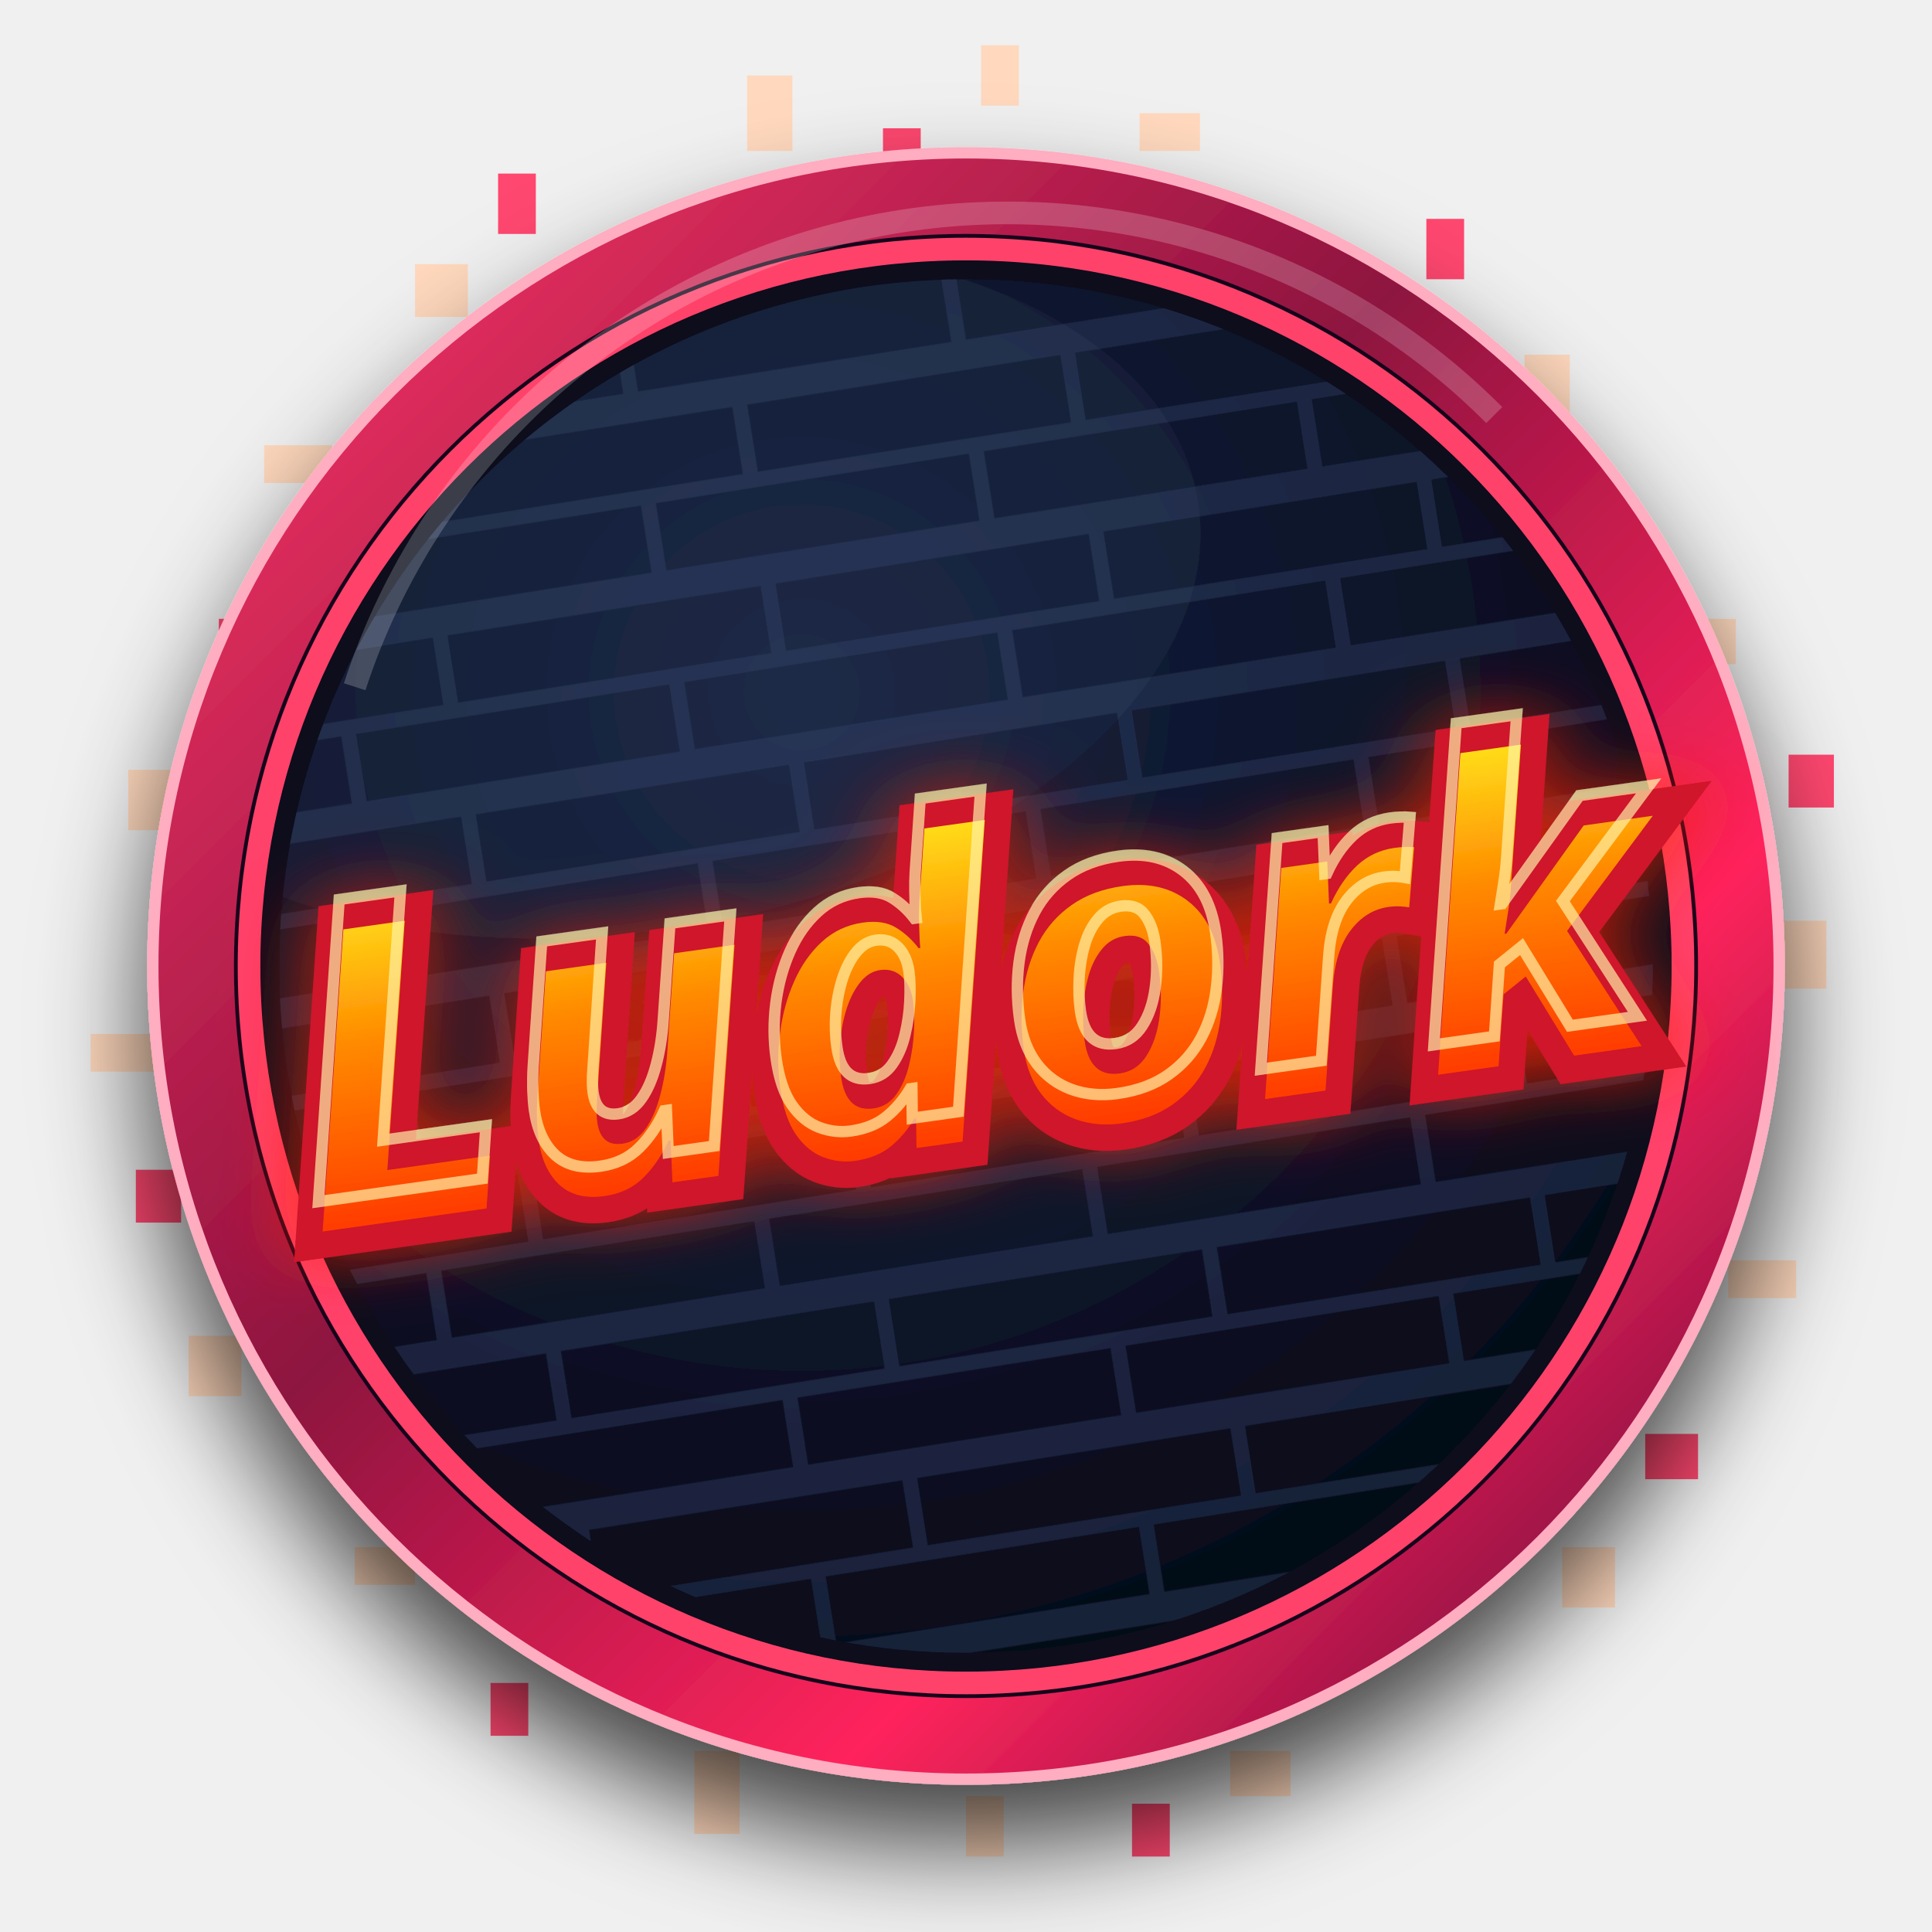
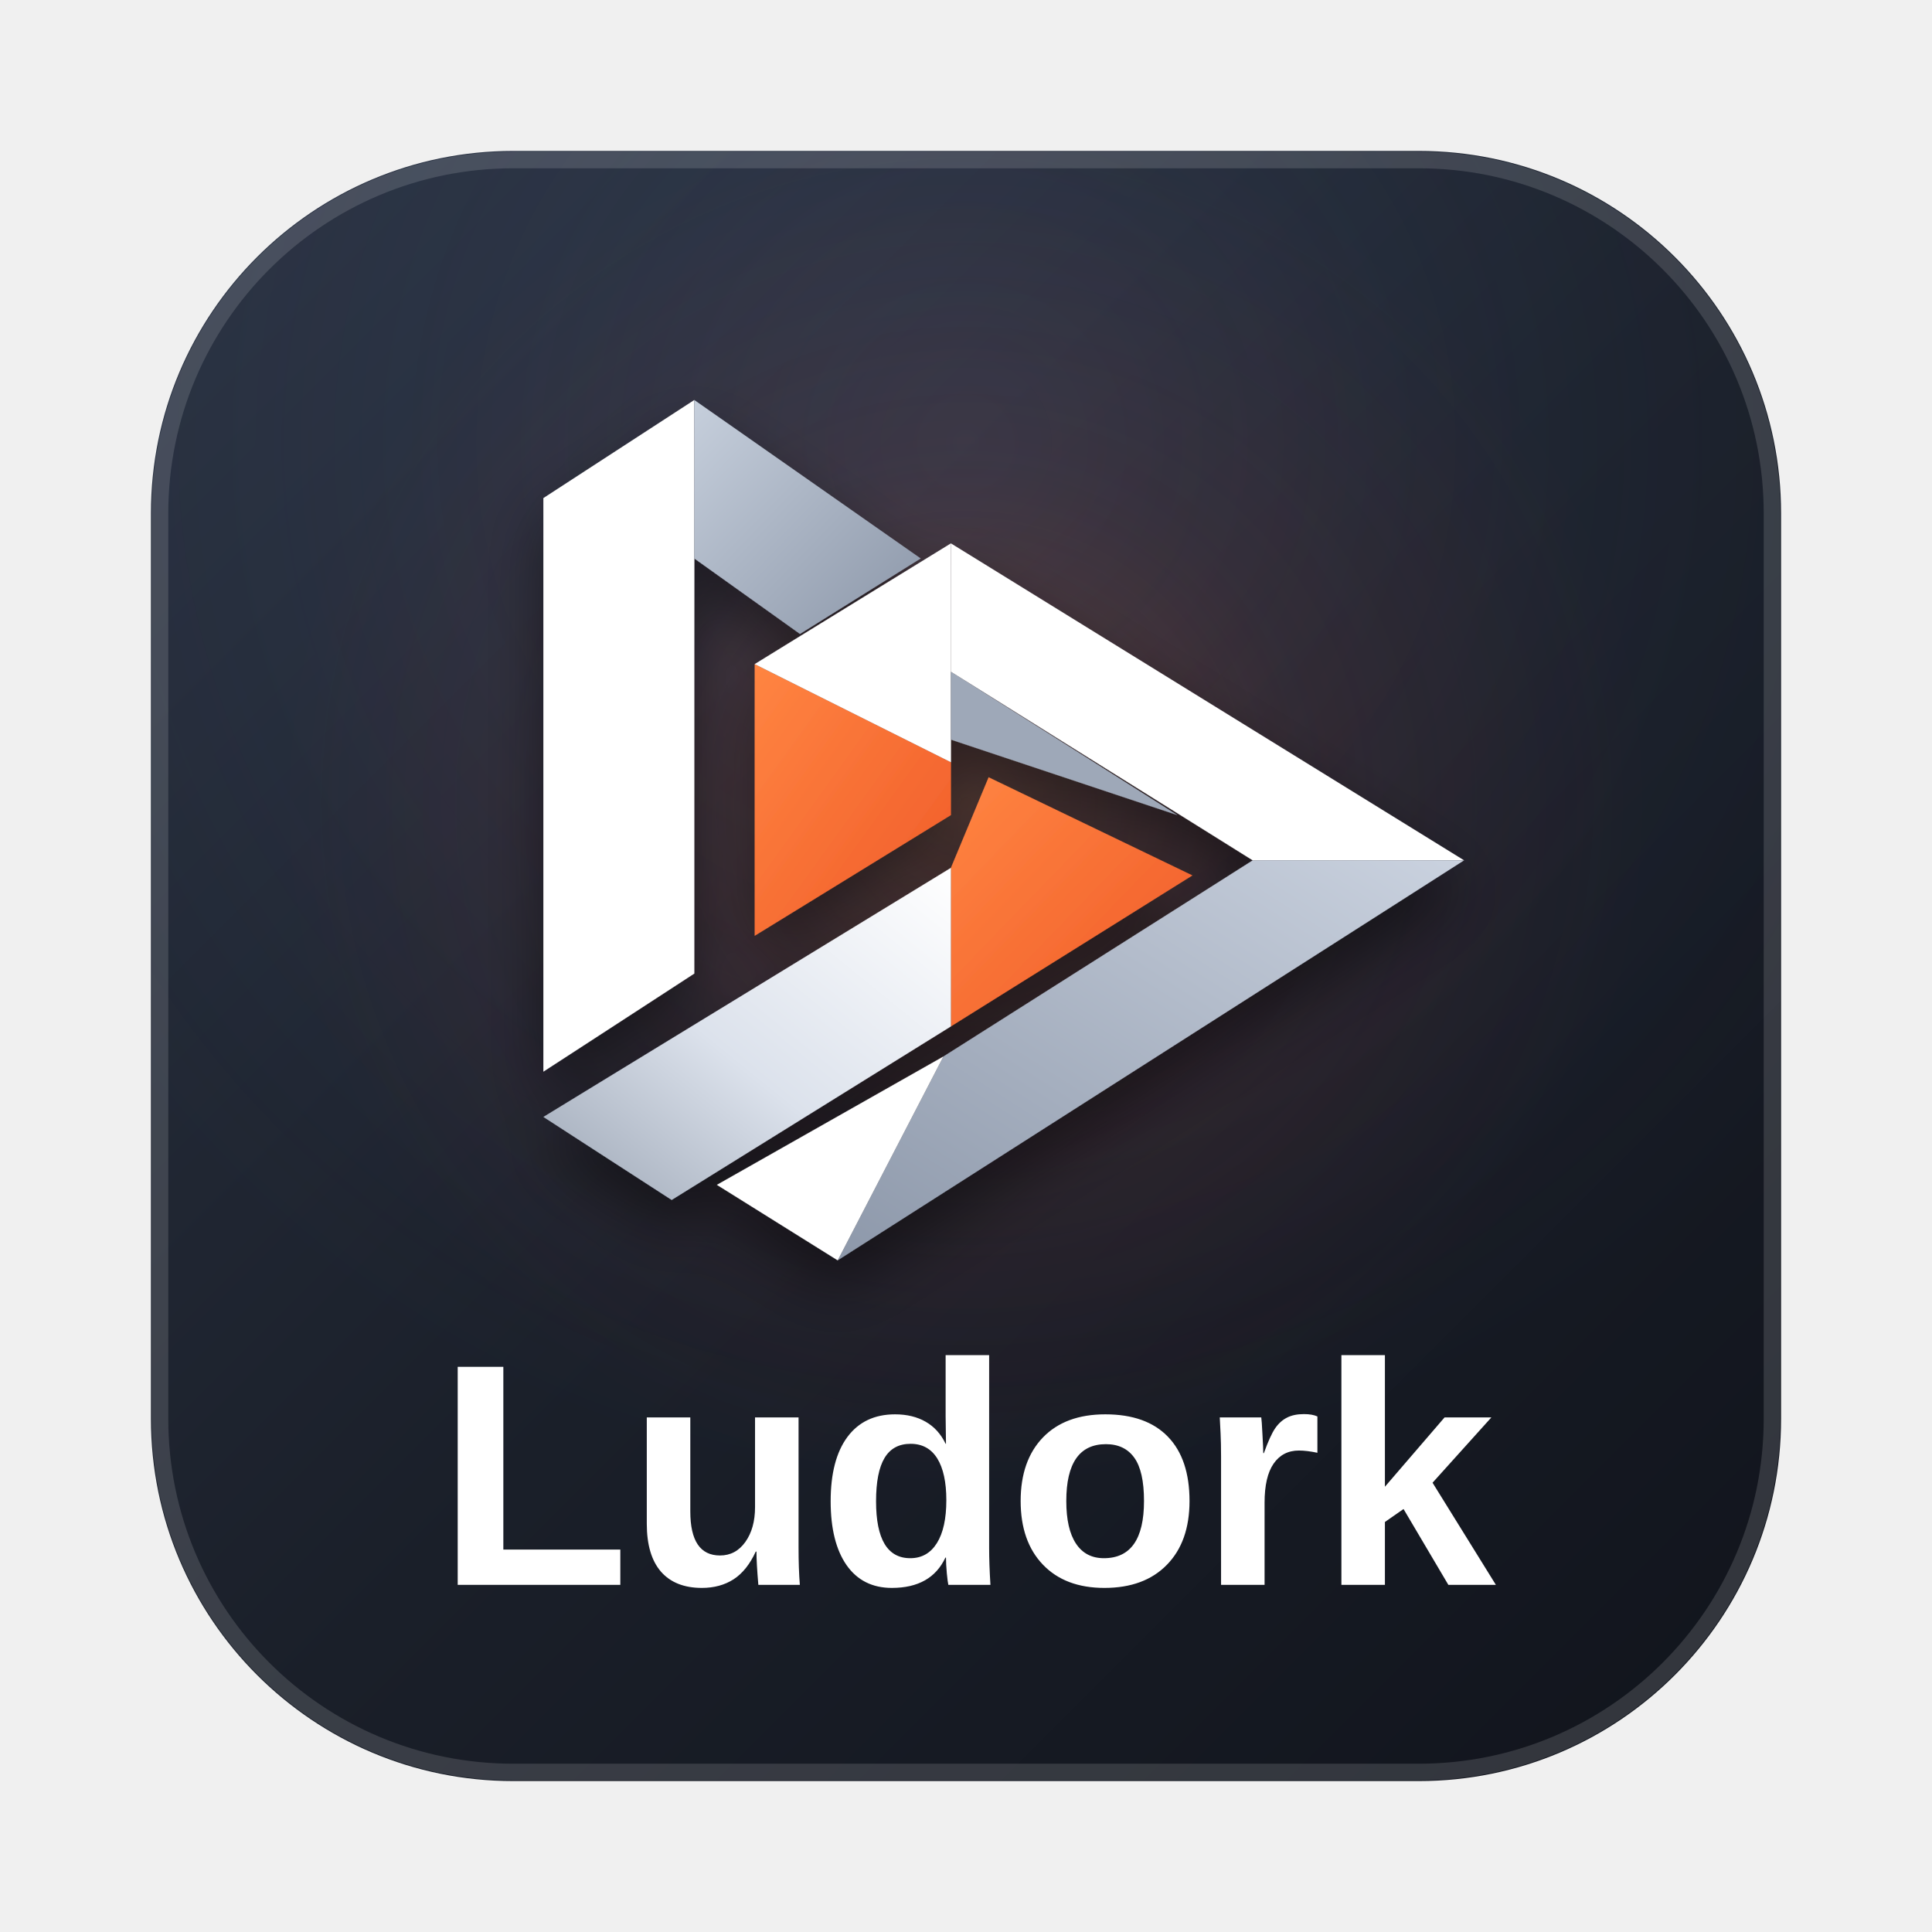
<svg xmlns="http://www.w3.org/2000/svg" viewBox="0 0 256 256">
  <defs>
-     <radialGradient id="disc" cx="38%" cy="30%" r="75%">
-       <stop offset="0" stop-color="#18233f" />
-       <stop offset="0.68" stop-color="#0b1125" />
-       <stop offset="1" stop-color="#050816" />
+     <linearGradient id="tile-bg" x1="0" y1="0" x2="1" y2="1">
+       <stop offset="0" stop-color="#2a3242" />
+       <stop offset="0.52" stop-color="#1a1f29" />
+       <stop offset="1" stop-color="#11141c" />
+     </linearGradient>
+     <radialGradient id="top-sheen" cx="50%" cy="18%" r="65%">
+       <stop offset="0" stop-color="#758fbd" stop-opacity="0.16" />
+       <stop offset="1" stop-color="#4d6185" stop-opacity="0" />
    </radialGradient>
-     <linearGradient id="rim" x1="0" y1="0" x2="1" y2="1">
-       <stop stop-color="#ff3868" />
-       <stop offset="0.42" stop-color="#8d123f" />
-       <stop offset="0.72" stop-color="#ff245c" />
-       <stop offset="1" stop-color="#560a37" />
+     <radialGradient id="core-glow" cx="50%" cy="40%" r="42%">
+       <stop offset="0" stop-color="#ff7a38" stop-opacity="0.24" />
+       <stop offset="0.5" stop-color="#eb472e" stop-opacity="0.08" />
+       <stop offset="1" stop-color="#d93329" stop-opacity="0" />
+     </radialGradient>
+     <linearGradient id="ribbon-diag" x1="0" y1="1" x2="1" y2="0">
+       <stop offset="0" stop-color="#9ca6b5" />
+       <stop offset="0.45" stop-color="#dce2ec" />
+       <stop offset="1" stop-color="#ffffff" />
    </linearGradient>
-     <linearGradient id="word" x1="0" y1="0" x2="0" y2="1">
-       <stop stop-color="#ffdb18" />
-       <stop offset="0.42" stop-color="#ff8a00" />
-       <stop offset="1" stop-color="#ff3a00" />
+     <linearGradient id="silver-top" x1="0" y1="0" x2="1" y2="1">
+       <stop offset="0" stop-color="#c6cfdc" />
+       <stop offset="1" stop-color="#8b96a8" />
    </linearGradient>
-     <pattern id="bricks" width="44" height="24" patternUnits="userSpaceOnUse">
-       <path d="M0 1h44M0 23h44M22 1v11M0 12h44M8 12v11" fill="none" stroke="#314064" stroke-width="2" opacity="0.42" />
-     </pattern>
-     <clipPath id="disc-clip">
-       <circle cx="128" cy="128" r="91" />
+     <linearGradient id="silver-bottom" x1="1" y1="0" x2="0" y2="1">
+       <stop offset="0" stop-color="#cad2df" />
+       <stop offset="1" stop-color="#8d98aa" />
+     </linearGradient>
+     <linearGradient id="coral-core" x1="0" y1="0" x2="1" y2="1">
+       <stop offset="0" stop-color="#ff8542" />
+       <stop offset="1" stop-color="#f05a28" />
+     </linearGradient>
+     <filter id="mark-shadow" x="-20%" y="-20%" width="140%" height="140%">
+       <feDropShadow dx="0" dy="4" stdDeviation="4" flood-color="#000000" flood-opacity="0.45" />
+     </filter>
+     <clipPath id="tile-clip">
+       <rect x="20" y="20" width="216" height="216" rx="48" />
    </clipPath>
-     <filter id="disc-shadow" x="-30%" y="-30%" width="160%" height="170%">
-       <feDropShadow dx="0" dy="8" stdDeviation="7" flood-color="#000" flood-opacity="0.72" />
-     </filter>
-     <filter id="word-glow" x="-30%" y="-70%" width="160%" height="240%">
-       <feGaussianBlur in="SourceGraphic" stdDeviation="5" result="blur" />
-       <feFlood flood-color="#ff2700" flood-opacity="0.8" result="glow" />
-       <feComposite in="glow" in2="blur" operator="in" result="lit" />
-       <feMerge>
-         <feMergeNode in="lit" />
-         <feMergeNode in="SourceGraphic" />
-       </feMerge>
-     </filter>
  </defs>
-   <g fill="#ffd8bd">
-     <path d="M99 10h6v10h-6zM130 6h5v8h-5zM151 15h8v5h-8zM55 35h7v7h-7zM35 59h9v5h-9zM17 102h6v8h-6zM12 137h9v5h-9zM25 177h7v8h-7zM47 205h8v5h-8zM92 232h6v11h-6zM128 238h5v8h-5zM163 232h8v6h-8zM207 205h7v8h-7zM229 167h9v5h-9zM235 122h7v9h-7zM222 82h8v6h-8zM202 47h6v9h-6z" />
-   </g>
-   <g fill="#ff476f">
-     <path d="M117 17h5v7h-5zM66 23h5v8h-5zM29 82h6v6h-6zM18 155h6v7h-6zM65 223h5v7h-5zM150 239h5v7h-5zM218 190h7v6h-7zM237 100h6v7h-6zM189 29h5v8h-5z" />
-   </g>
-   <g filter="url(#disc-shadow)">
-     <circle cx="128" cy="128" r="107" fill="#19051b" stroke="#ffadc0" stroke-width="3" />
-     <circle cx="128" cy="128" r="102" fill="none" stroke="url(#rim)" stroke-width="10" />
-     <circle cx="128" cy="128" r="95" fill="#090b1b" stroke="#ff426b" stroke-width="3" />
-     <circle cx="128" cy="128" r="91" fill="url(#disc)" />
-     <g clip-path="url(#disc-clip)" transform="rotate(-9 128 128)">
-       <rect x="25" y="25" width="206" height="206" fill="url(#bricks)" />
-       <ellipse cx="92" cy="72" rx="76" ry="45" fill="#46618c" opacity="0.1" />
+   <g clip-path="url(#tile-clip)">
+     <rect x="20" y="20" width="216" height="216" rx="48" fill="url(#tile-bg)" />
+     <rect x="20" y="20" width="216" height="216" rx="48" fill="url(#top-sheen)" />
+     <rect x="20" y="20" width="216" height="216" rx="48" fill="url(#core-glow)" />
+     <g filter="url(#mark-shadow)">
+       <polygon points="72,66 92,53 92,129 72,142" fill="#ffffff" />
+       <polygon points="92,53 122,74 106,84 92,74" fill="url(#silver-top)" />
+       <polygon points="100,88 126,101 126,108 100,124" fill="url(#coral-core)" />
+       <polygon points="131,103 158,116 126,136 126,115" fill="url(#coral-core)" />
+       <polygon points="72,148 126,115 126,136 89,159" fill="url(#ribbon-diag)" />
+       <polygon points="100,88 126,72 126,101" fill="#ffffff" />
+       <polygon points="126,89 156,108 126,98" fill="#9ea8b8" />
+       <polygon points="126,72 194,114 166,114 126,89" fill="#ffffff" />
+       <polygon points="194,114 111,167 125,140 166,114" fill="url(#silver-bottom)" />
+       <polygon points="95,157 125,140 111,167" fill="#ffffff" />
    </g>
-     <path d="M47 91a91 91 0 0 1 151-36" fill="none" stroke="#fff" stroke-width="3" opacity="0.2" />
-   </g>
-   <g transform="rotate(-8 128 130)" filter="url(#word-glow)">
-     <text x="128" y="151" text-anchor="middle" textLength="174" lengthAdjust="spacingAndGlyphs" fill="url(#word)" stroke="#cf142b" stroke-width="7" paint-order="stroke fill" font-family="Arial Black, Segoe UI, sans-serif" font-size="55" font-style="italic" font-weight="900">Ludork</text>
-     <text x="128" y="147" text-anchor="middle" textLength="174" lengthAdjust="spacingAndGlyphs" fill="none" stroke="#fff4a8" stroke-width="1.5" opacity="0.68" font-family="Arial Black, Segoe UI, sans-serif" font-size="55" font-style="italic" font-weight="900">Ludork</text>
+     <text x="128" y="210" text-anchor="middle" fill="#ffffff" font-family="'Helvetica Neue', -apple-system, BlinkMacSystemFont, 'Segoe UI', Arial, sans-serif" font-size="42" font-weight="600" letter-spacing="-0.4">Ludork</text>
+     <rect x="21.2" y="21.2" width="213.6" height="213.6" rx="46.8" fill="none" stroke="#ffffff" stroke-opacity="0.14" stroke-width="2.2" />
  </g>
</svg>
